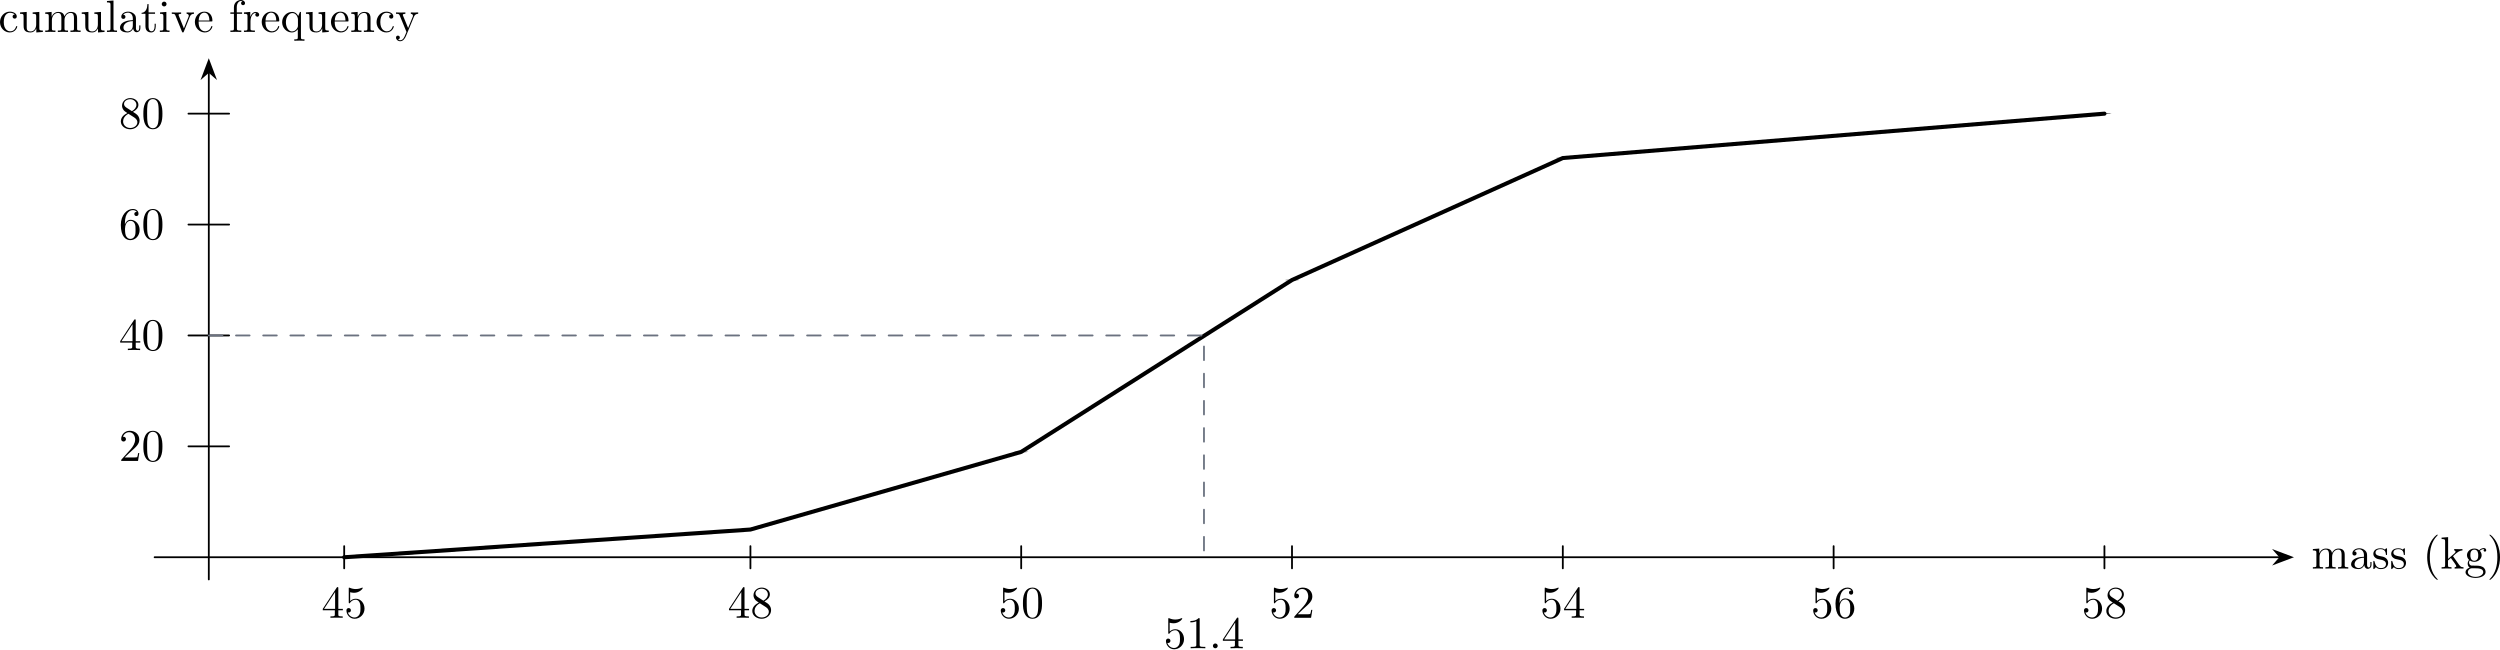
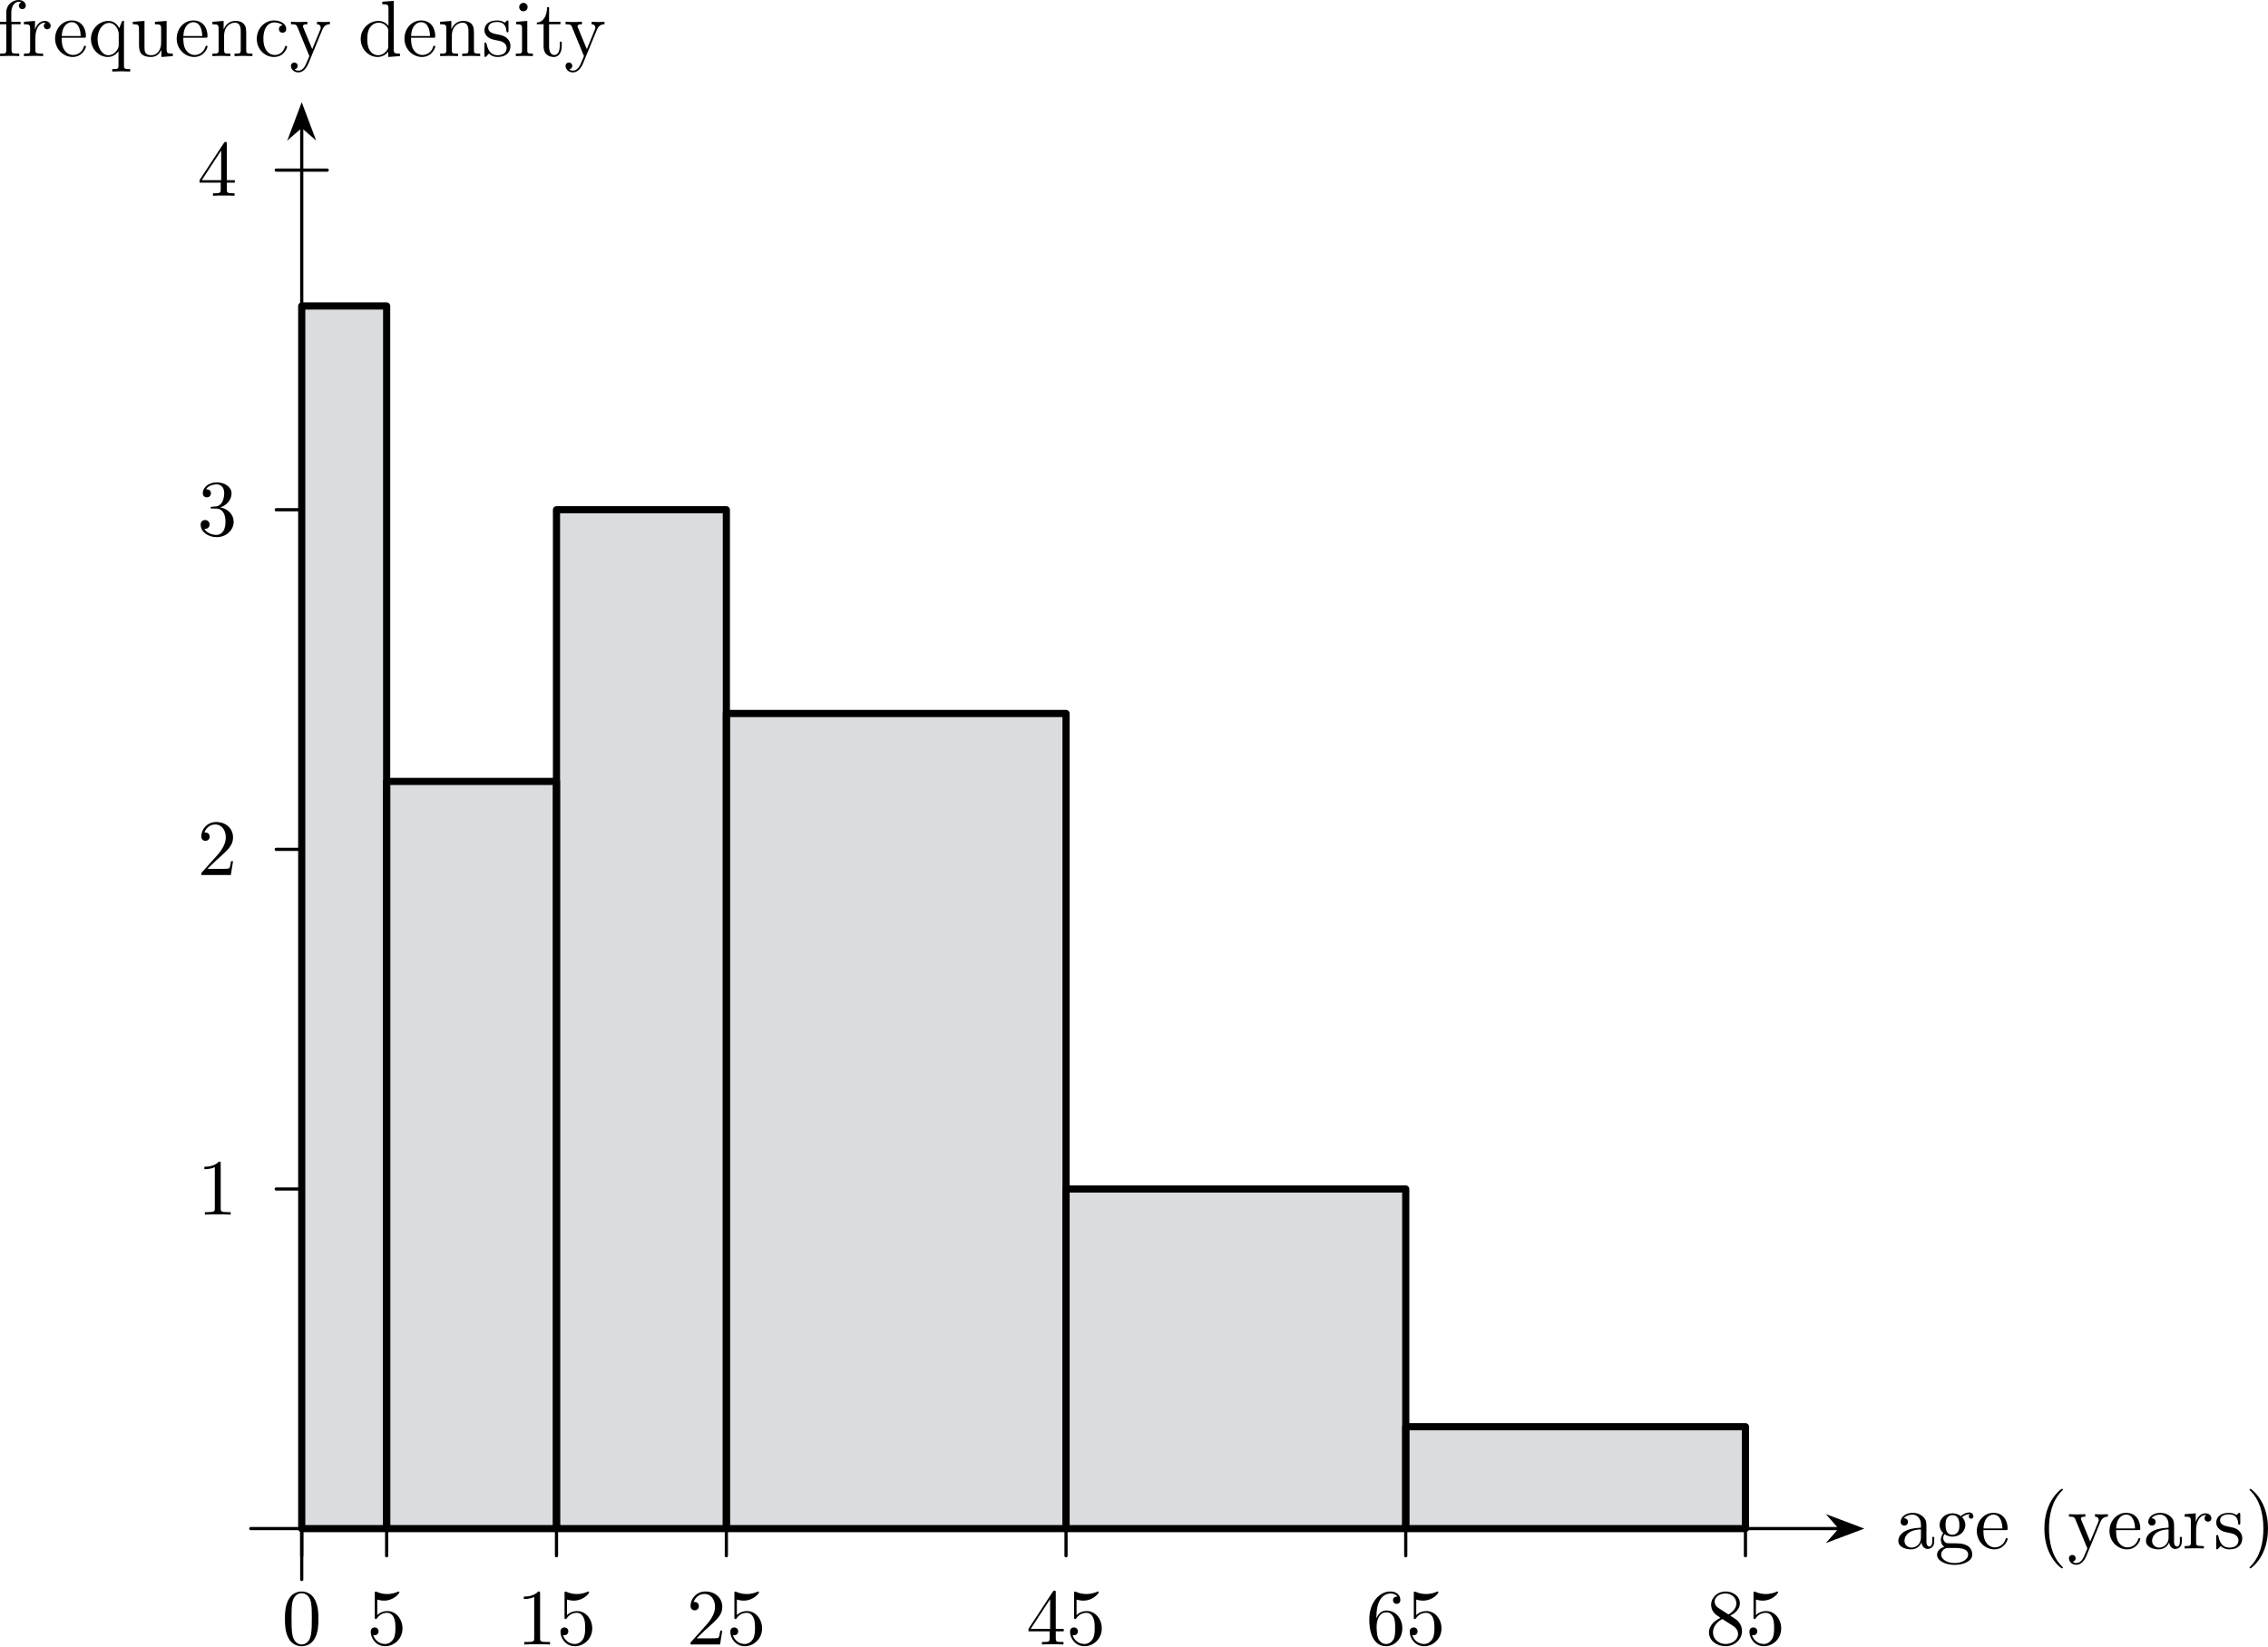
- <svg xmlns="http://www.w3.org/2000/svg" xmlns:xlink="http://www.w3.org/1999/xlink" version="1.1" width="769.374pt" height="199.812pt" viewBox="5.587 21.678 769.374 199.812">
+ <svg xmlns="http://www.w3.org/2000/svg" xmlns:xlink="http://www.w3.org/1999/xlink" version="1.1" width="397.422pt" height="288.551pt" viewBox="5.55 4.94 397.422 288.551">
  <defs>
-     <path id="g14-58" d="M1.913-.528C1.913-.817 1.674-1.056 1.385-1.056S.857-.817 .857-.528S1.096 0 1.385 0S1.913-.239 1.913-.528Z" />
    <use id="g17-40" xlink:href="#g10-40" transform="scale(.913242)" />
    <use id="g17-41" xlink:href="#g10-41" transform="scale(.913242)" />
    <use id="g17-48" xlink:href="#g10-48" transform="scale(.913242)" />
    <use id="g17-49" xlink:href="#g10-49" transform="scale(.913242)" />
    <use id="g17-50" xlink:href="#g10-50" transform="scale(.913242)" />
+     <use id="g17-51" xlink:href="#g10-51" transform="scale(.913242)" />
    <use id="g17-52" xlink:href="#g10-52" transform="scale(.913242)" />
    <use id="g17-53" xlink:href="#g10-53" transform="scale(.913242)" />
    <use id="g17-54" xlink:href="#g10-54" transform="scale(.913242)" />
    <use id="g17-56" xlink:href="#g10-56" transform="scale(.913242)" />
    <use id="g17-97" xlink:href="#g10-97" transform="scale(.913242)" />
    <use id="g17-99" xlink:href="#g10-99" transform="scale(.913242)" />
+     <use id="g17-100" xlink:href="#g10-100" transform="scale(.913242)" />
    <use id="g17-101" xlink:href="#g10-101" transform="scale(.913242)" />
    <use id="g17-102" xlink:href="#g10-102" transform="scale(.913242)" />
    <use id="g17-103" xlink:href="#g10-103" transform="scale(.913242)" />
    <use id="g17-105" xlink:href="#g10-105" transform="scale(.913242)" />
-     <use id="g17-107" xlink:href="#g10-107" transform="scale(.913242)" />
-     <use id="g17-108" xlink:href="#g10-108" transform="scale(.913242)" />
-     <use id="g17-109" xlink:href="#g10-109" transform="scale(.913242)" />
    <use id="g17-110" xlink:href="#g10-110" transform="scale(.913242)" />
    <use id="g17-113" xlink:href="#g10-113" transform="scale(.913242)" />
    <use id="g17-114" xlink:href="#g10-114" transform="scale(.913242)" />
    <use id="g17-115" xlink:href="#g10-115" transform="scale(.913242)" />
    <use id="g17-116" xlink:href="#g10-116" transform="scale(.913242)" />
    <use id="g17-117" xlink:href="#g10-117" transform="scale(.913242)" />
-     <use id="g17-118" xlink:href="#g10-118" transform="scale(.913242)" />
    <use id="g17-121" xlink:href="#g10-121" transform="scale(.913242)" />
    <path id="g10-40" d="M3.611 2.618C3.611 2.585 3.611 2.564 3.425 2.378C2.062 1.004 1.713-1.058 1.713-2.727C1.713-4.625 2.127-6.524 3.469-7.887C3.611-8.018 3.611-8.04 3.611-8.073C3.611-8.149 3.567-8.182 3.502-8.182C3.393-8.182 2.411-7.44 1.767-6.055C1.211-4.855 1.08-3.644 1.08-2.727C1.08-1.876 1.2-.556 1.8 .676C2.455 2.018 3.393 2.727 3.502 2.727C3.567 2.727 3.611 2.695 3.611 2.618Z" />
    <path id="g10-41" d="M3.153-2.727C3.153-3.578 3.033-4.898 2.433-6.131C1.778-7.473 .84-8.182 .731-8.182C.665-8.182 .622-8.138 .622-8.073C.622-8.04 .622-8.018 .829-7.822C1.898-6.742 2.52-5.007 2.52-2.727C2.52-.862 2.116 1.058 .764 2.433C.622 2.564 .622 2.585 .622 2.618C.622 2.684 .665 2.727 .731 2.727C.84 2.727 1.822 1.985 2.465 .6C3.022-.6 3.153-1.811 3.153-2.727Z" />
    <path id="g10-48" d="M5.018-3.491C5.018-4.364 4.964-5.236 4.582-6.044C4.08-7.091 3.185-7.265 2.727-7.265C2.073-7.265 1.276-6.982 .829-5.967C.48-5.215 .425-4.364 .425-3.491C.425-2.673 .469-1.691 .916-.862C1.385 .022 2.182 .24 2.716 .24C3.305 .24 4.135 .011 4.615-1.025C4.964-1.778 5.018-2.629 5.018-3.491ZM2.716 0C2.291 0 1.647-.273 1.451-1.32C1.331-1.975 1.331-2.978 1.331-3.622C1.331-4.32 1.331-5.04 1.418-5.629C1.625-6.927 2.444-7.025 2.716-7.025C3.076-7.025 3.796-6.829 4.004-5.749C4.113-5.138 4.113-4.309 4.113-3.622C4.113-2.804 4.113-2.062 3.993-1.364C3.829-.327 3.207 0 2.716 0Z" />
    <path id="g10-49" d="M3.207-6.982C3.207-7.244 3.207-7.265 2.956-7.265C2.28-6.567 1.32-6.567 .971-6.567V-6.229C1.189-6.229 1.833-6.229 2.4-6.513V-.862C2.4-.469 2.367-.338 1.385-.338H1.036V0C1.418-.033 2.367-.033 2.804-.033S4.189-.033 4.571 0V-.338H4.222C3.24-.338 3.207-.458 3.207-.862V-6.982Z" />
    <path id="g10-50" d="M1.385-.84L2.542-1.964C4.244-3.469 4.898-4.058 4.898-5.149C4.898-6.393 3.916-7.265 2.585-7.265C1.353-7.265 .545-6.262 .545-5.291C.545-4.68 1.091-4.68 1.124-4.68C1.309-4.68 1.691-4.811 1.691-5.258C1.691-5.542 1.495-5.825 1.113-5.825C1.025-5.825 1.004-5.825 .971-5.815C1.222-6.524 1.811-6.927 2.444-6.927C3.436-6.927 3.905-6.044 3.905-5.149C3.905-4.276 3.36-3.415 2.76-2.738L.665-.404C.545-.284 .545-.262 .545 0H4.593L4.898-1.898H4.625C4.571-1.571 4.495-1.091 4.385-.927C4.309-.84 3.589-.84 3.349-.84H1.385Z" />
+     <path id="g10-51" d="M3.164-3.84C4.058-4.135 4.691-4.898 4.691-5.76C4.691-6.655 3.731-7.265 2.684-7.265C1.582-7.265 .753-6.611 .753-5.782C.753-5.422 .993-5.215 1.309-5.215C1.647-5.215 1.865-5.455 1.865-5.771C1.865-6.316 1.353-6.316 1.189-6.316C1.527-6.851 2.247-6.993 2.64-6.993C3.087-6.993 3.687-6.753 3.687-5.771C3.687-5.64 3.665-5.007 3.382-4.527C3.055-4.004 2.684-3.971 2.411-3.96C2.324-3.949 2.062-3.927 1.985-3.927C1.898-3.916 1.822-3.905 1.822-3.796C1.822-3.676 1.898-3.676 2.084-3.676H2.564C3.458-3.676 3.862-2.935 3.862-1.865C3.862-.382 3.109-.065 2.629-.065C2.16-.065 1.342-.251 .96-.895C1.342-.84 1.68-1.08 1.68-1.495C1.68-1.887 1.385-2.105 1.069-2.105C.807-2.105 .458-1.953 .458-1.473C.458-.48 1.473 .24 2.662 .24C3.993 .24 4.985-.753 4.985-1.865C4.985-2.76 4.298-3.611 3.164-3.84Z" />
    <path id="g10-52" d="M3.207-1.8V-.851C3.207-.458 3.185-.338 2.378-.338H2.149V0C2.596-.033 3.164-.033 3.622-.033S4.658-.033 5.105 0V-.338H4.876C4.069-.338 4.047-.458 4.047-.851V-1.8H5.138V-2.138H4.047V-7.102C4.047-7.32 4.047-7.385 3.873-7.385C3.775-7.385 3.742-7.385 3.655-7.255L.305-2.138V-1.8H3.207ZM3.273-2.138H.611L3.273-6.207V-2.138Z" />
    <path id="g10-53" d="M4.898-2.193C4.898-3.491 4.004-4.582 2.825-4.582C2.302-4.582 1.833-4.407 1.44-4.025V-6.153C1.658-6.087 2.018-6.011 2.367-6.011C3.709-6.011 4.473-7.004 4.473-7.145C4.473-7.211 4.44-7.265 4.364-7.265C4.353-7.265 4.331-7.265 4.276-7.233C4.058-7.135 3.524-6.916 2.793-6.916C2.356-6.916 1.855-6.993 1.342-7.222C1.255-7.255 1.233-7.255 1.211-7.255C1.102-7.255 1.102-7.167 1.102-6.993V-3.764C1.102-3.567 1.102-3.48 1.255-3.48C1.331-3.48 1.353-3.513 1.396-3.578C1.516-3.753 1.92-4.342 2.804-4.342C3.371-4.342 3.644-3.84 3.731-3.644C3.905-3.24 3.927-2.815 3.927-2.269C3.927-1.887 3.927-1.233 3.665-.775C3.404-.349 3-.065 2.498-.065C1.702-.065 1.08-.644 .895-1.287C.927-1.276 .96-1.265 1.08-1.265C1.44-1.265 1.625-1.538 1.625-1.8S1.44-2.335 1.08-2.335C.927-2.335 .545-2.258 .545-1.756C.545-.818 1.298 .24 2.52 .24C3.785 .24 4.898-.807 4.898-2.193Z" />
    <path id="g10-54" d="M1.44-3.578V-3.84C1.44-6.6 2.793-6.993 3.349-6.993C3.611-6.993 4.069-6.927 4.309-6.556C4.145-6.556 3.709-6.556 3.709-6.065C3.709-5.727 3.971-5.564 4.211-5.564C4.385-5.564 4.713-5.662 4.713-6.087C4.713-6.742 4.233-7.265 3.327-7.265C1.931-7.265 .458-5.858 .458-3.447C.458-.535 1.724 .24 2.738 .24C3.949 .24 4.985-.785 4.985-2.225C4.985-3.611 4.015-4.658 2.804-4.658C2.062-4.658 1.658-4.102 1.44-3.578ZM2.738-.065C2.051-.065 1.724-.72 1.658-.884C1.462-1.396 1.462-2.269 1.462-2.465C1.462-3.316 1.811-4.407 2.793-4.407C2.967-4.407 3.469-4.407 3.807-3.731C4.004-3.327 4.004-2.771 4.004-2.236C4.004-1.713 4.004-1.167 3.818-.775C3.491-.12 2.989-.065 2.738-.065Z" />
    <path id="g10-56" d="M1.778-4.985C1.276-5.313 1.233-5.684 1.233-5.869C1.233-6.535 1.942-6.993 2.716-6.993C3.513-6.993 4.211-6.425 4.211-5.64C4.211-5.018 3.785-4.495 3.131-4.113L1.778-4.985ZM3.371-3.949C4.156-4.353 4.691-4.92 4.691-5.64C4.691-6.644 3.72-7.265 2.727-7.265C1.636-7.265 .753-6.458 .753-5.444C.753-5.247 .775-4.756 1.233-4.244C1.353-4.113 1.756-3.84 2.029-3.655C1.396-3.338 .458-2.727 .458-1.647C.458-.491 1.571 .24 2.716 .24C3.949 .24 4.985-.665 4.985-1.833C4.985-2.225 4.865-2.716 4.451-3.175C4.244-3.404 4.069-3.513 3.371-3.949ZM2.28-3.491L3.622-2.64C3.927-2.433 4.44-2.105 4.44-1.44C4.44-.633 3.622-.065 2.727-.065C1.789-.065 1.004-.742 1.004-1.647C1.004-2.28 1.353-2.978 2.28-3.491Z" />
    <path id="g10-97" d="M3.633-.829C3.676-.393 3.971 .065 4.484 .065C4.713 .065 5.378-.087 5.378-.971V-1.582H5.105V-.971C5.105-.338 4.833-.273 4.713-.273C4.353-.273 4.309-.764 4.309-.818V-3C4.309-3.458 4.309-3.884 3.916-4.287C3.491-4.713 2.945-4.887 2.422-4.887C1.527-4.887 .775-4.375 .775-3.655C.775-3.327 .993-3.142 1.276-3.142C1.582-3.142 1.778-3.36 1.778-3.644C1.778-3.775 1.724-4.135 1.222-4.145C1.516-4.527 2.051-4.647 2.4-4.647C2.935-4.647 3.556-4.222 3.556-3.251V-2.847C3-2.815 2.236-2.782 1.549-2.455C.731-2.084 .458-1.516 .458-1.036C.458-.153 1.516 .12 2.204 .12C2.924 .12 3.425-.316 3.633-.829ZM3.556-2.618V-1.527C3.556-.491 2.771-.12 2.28-.12C1.745-.12 1.298-.502 1.298-1.047C1.298-1.647 1.756-2.553 3.556-2.618Z" />
    <path id="g10-99" d="M1.276-2.378C1.276-4.156 2.171-4.615 2.749-4.615C2.847-4.615 3.535-4.604 3.916-4.211C3.469-4.178 3.404-3.851 3.404-3.709C3.404-3.425 3.6-3.207 3.905-3.207C4.189-3.207 4.407-3.393 4.407-3.72C4.407-4.462 3.578-4.887 2.738-4.887C1.375-4.887 .371-3.709 .371-2.356C.371-.96 1.451 .12 2.716 .12C4.178 .12 4.527-1.189 4.527-1.298S4.418-1.407 4.385-1.407C4.287-1.407 4.265-1.364 4.244-1.298C3.927-.284 3.218-.153 2.815-.153C2.236-.153 1.276-.622 1.276-2.378Z" />
+     <path id="g10-100" d="M4.145-.6V.12L5.749 0V-.338C4.985-.338 4.898-.415 4.898-.949V-7.571L3.327-7.451V-7.113C4.091-7.113 4.178-7.036 4.178-6.502V-4.145C3.862-4.538 3.393-4.822 2.804-4.822C1.516-4.822 .371-3.753 .371-2.345C.371-.96 1.44 .12 2.684 .12C3.382 .12 3.873-.251 4.145-.6ZM4.145-3.524V-1.287C4.145-1.091 4.145-1.069 4.025-.884C3.698-.36 3.207-.12 2.738-.12C2.247-.12 1.855-.404 1.593-.818C1.309-1.265 1.276-1.887 1.276-2.335C1.276-2.738 1.298-3.393 1.615-3.884C1.844-4.222 2.258-4.582 2.847-4.582C3.229-4.582 3.687-4.418 4.025-3.927C4.145-3.742 4.145-3.72 4.145-3.524Z" />
    <path id="g10-101" d="M1.222-2.749C1.287-4.375 2.204-4.647 2.575-4.647C3.698-4.647 3.807-3.175 3.807-2.749H1.222ZM1.211-2.52H4.255C4.495-2.52 4.527-2.52 4.527-2.749C4.527-3.829 3.938-4.887 2.575-4.887C1.309-4.887 .305-3.764 .305-2.4C.305-.938 1.451 .12 2.705 .12C4.036 .12 4.527-1.091 4.527-1.298C4.527-1.407 4.44-1.429 4.385-1.429C4.287-1.429 4.265-1.364 4.244-1.276C3.862-.153 2.88-.153 2.771-.153C2.225-.153 1.789-.48 1.538-.884C1.211-1.407 1.211-2.127 1.211-2.52Z" />
    <path id="g10-102" d="M1.909-4.702V-5.967C1.909-6.927 2.433-7.451 2.913-7.451C2.945-7.451 3.109-7.451 3.273-7.375C3.142-7.331 2.945-7.189 2.945-6.916C2.945-6.665 3.12-6.447 3.415-6.447C3.731-6.447 3.895-6.665 3.895-6.927C3.895-7.331 3.491-7.691 2.913-7.691C2.149-7.691 1.222-7.113 1.222-5.956V-4.702H.36V-4.364H1.222V-.829C1.222-.338 1.102-.338 .371-.338V0C.796-.011 1.309-.033 1.615-.033C2.051-.033 2.564-.033 3 0V-.338H2.771C1.964-.338 1.942-.458 1.942-.851V-4.364H3.185V-4.702H1.909Z" />
    <path id="g10-103" d="M2.422-1.876C1.473-1.876 1.473-2.967 1.473-3.218C1.473-3.513 1.484-3.862 1.647-4.135C1.735-4.265 1.985-4.571 2.422-4.571C3.371-4.571 3.371-3.48 3.371-3.229C3.371-2.935 3.36-2.585 3.196-2.313C3.109-2.182 2.858-1.876 2.422-1.876ZM1.156-1.451C1.156-1.495 1.156-1.745 1.342-1.964C1.767-1.658 2.215-1.625 2.422-1.625C3.436-1.625 4.189-2.378 4.189-3.218C4.189-3.622 4.015-4.025 3.742-4.276C4.135-4.647 4.527-4.702 4.724-4.702C4.745-4.702 4.8-4.702 4.833-4.691C4.713-4.647 4.658-4.527 4.658-4.396C4.658-4.211 4.8-4.08 4.975-4.08C5.084-4.08 5.291-4.156 5.291-4.407C5.291-4.593 5.16-4.942 4.735-4.942C4.516-4.942 4.036-4.876 3.578-4.429C3.12-4.789 2.662-4.822 2.422-4.822C1.407-4.822 .655-4.069 .655-3.229C.655-2.749 .895-2.335 1.167-2.105C1.025-1.942 .829-1.582 .829-1.2C.829-.862 .971-.447 1.309-.229C.655-.044 .305 .425 .305 .862C.305 1.647 1.385 2.247 2.716 2.247C4.004 2.247 5.138 1.691 5.138 .84C5.138 .458 4.985-.098 4.429-.404C3.851-.709 3.218-.709 2.553-.709C2.28-.709 1.811-.709 1.735-.72C1.385-.764 1.156-1.102 1.156-1.451ZM2.727 1.996C1.625 1.996 .873 1.44 .873 .862C.873 .36 1.287-.044 1.767-.076H2.411C3.349-.076 4.571-.076 4.571 .862C4.571 1.451 3.796 1.996 2.727 1.996Z" />
    <path id="g10-105" d="M1.931-4.822L.404-4.702V-4.364C1.113-4.364 1.211-4.298 1.211-3.764V-.829C1.211-.338 1.091-.338 .36-.338V0C.709-.011 1.298-.033 1.56-.033C1.942-.033 2.324-.011 2.695 0V-.338C1.975-.338 1.931-.393 1.931-.818V-4.822ZM1.975-6.72C1.975-7.069 1.702-7.298 1.396-7.298C1.058-7.298 .818-7.004 .818-6.72C.818-6.425 1.058-6.142 1.396-6.142C1.702-6.142 1.975-6.371 1.975-6.72Z" />
-     <path id="g10-107" d="M1.156-.829C1.156-.338 1.036-.338 .305-.338V0C.665-.011 1.178-.033 1.495-.033C1.822-.033 2.258-.022 2.695 0V-.338C1.964-.338 1.844-.338 1.844-.829V-1.953L2.542-2.553C3.382-1.396 3.84-.785 3.84-.589C3.84-.382 3.655-.338 3.447-.338V0C3.753-.011 4.396-.033 4.625-.033C4.942-.033 5.258-.022 5.575 0V-.338C5.171-.338 4.931-.338 4.516-.916L3.131-2.869C3.12-2.891 3.065-2.956 3.065-2.989C3.065-3.033 3.84-3.687 3.949-3.775C4.636-4.331 5.095-4.353 5.324-4.364V-4.702C5.007-4.669 4.865-4.669 4.56-4.669C4.167-4.669 3.491-4.691 3.338-4.702V-4.364C3.545-4.353 3.655-4.233 3.655-4.091C3.655-3.873 3.502-3.742 3.415-3.665L1.876-2.335V-7.571L.305-7.451V-7.113C1.069-7.113 1.156-7.036 1.156-6.502V-.829Z" />
-     <path id="g10-108" d="M1.931-7.571L.36-7.451V-7.113C1.124-7.113 1.211-7.036 1.211-6.502V-.829C1.211-.338 1.091-.338 .36-.338V0C.72-.011 1.298-.033 1.571-.033S2.378-.011 2.782 0V-.338C2.051-.338 1.931-.338 1.931-.829V-7.571Z" />
-     <path id="g10-109" d="M1.2-3.753V-.829C1.2-.338 1.08-.338 .349-.338V0C.731-.011 1.287-.033 1.582-.033C1.865-.033 2.433-.011 2.804 0V-.338C2.073-.338 1.953-.338 1.953-.829V-2.836C1.953-3.971 2.727-4.582 3.425-4.582C4.113-4.582 4.233-3.993 4.233-3.371V-.829C4.233-.338 4.113-.338 3.382-.338V0C3.764-.011 4.32-.033 4.615-.033C4.898-.033 5.465-.011 5.836 0V-.338C5.105-.338 4.985-.338 4.985-.829V-2.836C4.985-3.971 5.76-4.582 6.458-4.582C7.145-4.582 7.265-3.993 7.265-3.371V-.829C7.265-.338 7.145-.338 6.415-.338V0C6.796-.011 7.353-.033 7.647-.033C7.931-.033 8.498-.011 8.869 0V-.338C8.302-.338 8.029-.338 8.018-.665V-2.749C8.018-3.687 8.018-4.025 7.68-4.418C7.527-4.604 7.167-4.822 6.535-4.822C5.618-4.822 5.138-4.167 4.953-3.753C4.8-4.702 3.993-4.822 3.502-4.822C2.705-4.822 2.193-4.353 1.887-3.676V-4.822L.349-4.702V-4.364C1.113-4.364 1.2-4.287 1.2-3.753Z" />
    <path id="g10-110" d="M1.2-3.753V-.829C1.2-.338 1.08-.338 .349-.338V0C.731-.011 1.287-.033 1.582-.033C1.865-.033 2.433-.011 2.804 0V-.338C2.073-.338 1.953-.338 1.953-.829V-2.836C1.953-3.971 2.727-4.582 3.425-4.582C4.113-4.582 4.233-3.993 4.233-3.371V-.829C4.233-.338 4.113-.338 3.382-.338V0C3.764-.011 4.32-.033 4.615-.033C4.898-.033 5.465-.011 5.836 0V-.338C5.269-.338 4.996-.338 4.985-.665V-2.749C4.985-3.687 4.985-4.025 4.647-4.418C4.495-4.604 4.135-4.822 3.502-4.822C2.705-4.822 2.193-4.353 1.887-3.676V-4.822L.349-4.702V-4.364C1.113-4.364 1.2-4.287 1.2-3.753Z" />
    <path id="g10-113" d="M4.145-.665V1.287C4.145 1.778 4.025 1.778 3.295 1.778V2.116C3.665 2.105 4.233 2.084 4.516 2.084C4.811 2.084 5.367 2.105 5.749 2.116V1.778C5.018 1.778 4.898 1.778 4.898 1.287V-4.822H4.658L4.244-3.829C4.102-4.135 3.655-4.822 2.782-4.822C1.516-4.822 .371-3.764 .371-2.345C.371-.982 1.429 .12 2.695 .12C3.458 .12 3.905-.349 4.145-.665ZM4.178-3.022V-1.484C4.178-1.135 3.982-.829 3.742-.567C3.6-.415 3.251-.12 2.738-.12C1.942-.12 1.276-1.091 1.276-2.345C1.276-3.644 2.04-4.549 2.847-4.549C3.72-4.549 4.178-3.6 4.178-3.022Z" />
    <path id="g10-114" d="M1.822-3.622V-4.822L.305-4.702V-4.364C1.069-4.364 1.156-4.287 1.156-3.753V-.829C1.156-.338 1.036-.338 .305-.338V0C.731-.011 1.244-.033 1.549-.033C1.985-.033 2.498-.033 2.935 0V-.338H2.705C1.898-.338 1.876-.458 1.876-.851V-2.531C1.876-3.611 2.335-4.582 3.164-4.582C3.24-4.582 3.262-4.582 3.284-4.571C3.251-4.56 3.033-4.429 3.033-4.145C3.033-3.84 3.262-3.676 3.502-3.676C3.698-3.676 3.971-3.807 3.971-4.156S3.633-4.822 3.164-4.822C2.367-4.822 1.975-4.091 1.822-3.622Z" />
    <path id="g10-115" d="M2.269-2.116C2.509-2.073 3.404-1.898 3.404-1.113C3.404-.556 3.022-.12 2.171-.12C1.255-.12 .862-.742 .655-1.669C.622-1.811 .611-1.855 .502-1.855C.36-1.855 .36-1.778 .36-1.582V-.142C.36 .044 .36 .12 .48 .12C.535 .12 .545 .109 .753-.098C.775-.12 .775-.142 .971-.349C1.451 .109 1.942 .12 2.171 .12C3.425 .12 3.927-.611 3.927-1.396C3.927-1.975 3.6-2.302 3.469-2.433C3.109-2.782 2.684-2.869 2.225-2.956C1.615-3.076 .884-3.218 .884-3.851C.884-4.233 1.167-4.68 2.105-4.68C3.305-4.68 3.36-3.698 3.382-3.36C3.393-3.262 3.491-3.262 3.513-3.262C3.655-3.262 3.655-3.316 3.655-3.524V-4.625C3.655-4.811 3.655-4.887 3.535-4.887C3.48-4.887 3.458-4.887 3.316-4.756C3.284-4.713 3.175-4.615 3.131-4.582C2.716-4.887 2.269-4.887 2.105-4.887C.775-4.887 .36-4.156 .36-3.545C.36-3.164 .535-2.858 .829-2.618C1.178-2.335 1.484-2.269 2.269-2.116Z" />
    <path id="g10-116" d="M1.887-4.364H3.447V-4.702H1.887V-6.709H1.615C1.604-5.815 1.276-4.647 .207-4.604V-4.364H1.135V-1.353C1.135-.011 2.149 .12 2.542 .12C3.316 .12 3.622-.655 3.622-1.353V-1.975H3.349V-1.375C3.349-.567 3.022-.153 2.618-.153C1.887-.153 1.887-1.145 1.887-1.331V-4.364Z" />
    <path id="g10-117" d="M4.265-.862V.12L5.836 0V-.338C5.073-.338 4.985-.415 4.985-.949V-4.822L3.382-4.702V-4.364C4.145-4.364 4.233-4.287 4.233-3.753V-1.811C4.233-.862 3.709-.12 2.913-.12C1.996-.12 1.953-.633 1.953-1.2V-4.822L.349-4.702V-4.364C1.2-4.364 1.2-4.331 1.2-3.36V-1.724C1.2-.873 1.2 .12 2.858 .12C3.469 .12 3.949-.185 4.265-.862Z" />
-     <path id="g10-118" d="M4.538-3.633C4.636-3.884 4.822-4.353 5.542-4.364V-4.702C5.291-4.68 4.975-4.669 4.724-4.669C4.462-4.669 3.96-4.691 3.775-4.702V-4.364C4.178-4.353 4.298-4.102 4.298-3.895C4.298-3.796 4.276-3.753 4.233-3.633L3.12-.851L1.898-3.895C1.833-4.036 1.833-4.058 1.833-4.08C1.833-4.364 2.258-4.364 2.455-4.364V-4.702C2.127-4.691 1.516-4.669 1.265-4.669C.971-4.669 .535-4.68 .207-4.702V-4.364C.895-4.364 .938-4.298 1.08-3.96L2.651-.087C2.716 .065 2.738 .12 2.88 .12S3.065 .022 3.109-.087L4.538-3.633Z" />
    <path id="g10-121" d="M4.527-3.665C4.811-4.353 5.367-4.364 5.542-4.364V-4.702C5.291-4.68 4.975-4.669 4.724-4.669C4.527-4.669 4.015-4.691 3.775-4.702V-4.364C4.113-4.353 4.287-4.167 4.287-3.895C4.287-3.785 4.276-3.764 4.222-3.633L3.12-.949L1.909-3.884C1.865-3.993 1.844-4.036 1.844-4.08C1.844-4.364 2.247-4.364 2.455-4.364V-4.702C2.171-4.691 1.451-4.669 1.265-4.669C.971-4.669 .535-4.68 .207-4.702V-4.364C.731-4.364 .938-4.364 1.091-3.982L2.727 0C2.673 .142 2.52 .502 2.455 .644C2.215 1.244 1.909 1.996 1.211 1.996C1.156 1.996 .905 1.996 .698 1.8C1.036 1.756 1.124 1.516 1.124 1.342C1.124 1.058 .916 .884 .665 .884C.447 .884 .207 1.025 .207 1.353C.207 1.844 .665 2.236 1.211 2.236C1.898 2.236 2.345 1.615 2.607 .993L4.527-3.665Z" />
  </defs>
  <g id="page1" transform="matrix(1.4 0 0 1.4 0 0)">
-     <path d="M37.98 137.98H505.19" stroke="#000" fill="none" stroke-width=".399" stroke-linecap="round" stroke-linejoin="round" />
-     <path d="M507.687 137.98L504.117 136.637L505.293 137.98L504.117 139.328Z" />
-     <path d="M507.687 137.98L504.117 136.637L505.293 137.98L504.117 139.328Z" stroke="#000" fill="none" stroke-width=".399" stroke-miterlimit="10" stroke-linecap="round" />
-     <g transform="matrix(1 0 0 1 1771.831 2.491)">
-       <use x="-1259.744" y="137.981" xlink:href="#g17-109" />
-       <use x="-1251.442" y="137.981" xlink:href="#g17-97" />
-       <use x="-1246.46" y="137.981" xlink:href="#g17-115" />
-       <use x="-1242.531" y="137.981" xlink:href="#g17-115" />
-       <use x="-1235.28" y="137.981" xlink:href="#g17-40" />
-       <use x="-1231.406" y="137.981" xlink:href="#g17-107" />
-       <use x="-1226.148" y="137.981" xlink:href="#g17-103" />
-       <use x="-1221.166" y="137.981" xlink:href="#g17-41" />
+     <path d="M35.352 194.91H234.25" stroke="#000" fill="none" stroke-width=".399" stroke-linecap="round" stroke-linejoin="round" />
+     <path d="M236.746 194.91L233.176 193.562L234.351 194.91L233.176 196.254Z" />
+     <path d="M236.746 194.91L233.176 193.562L234.351 194.91L233.176 196.254Z" stroke="#000" fill="none" stroke-width=".399" stroke-miterlimit="10" stroke-linecap="round" />
+     <g transform="matrix(1 0 0 1 199.4207 2.491)">
+       <use x="41.729" y="194.909" xlink:href="#g17-97" />
+       <use x="46.711" y="194.909" xlink:href="#g17-103" />
+       <use x="51.692" y="194.909" xlink:href="#g17-101" />
+       <use x="59.441" y="194.909" xlink:href="#g17-40" />
+       <use x="63.315" y="194.909" xlink:href="#g17-121" />
+       <use x="68.296" y="194.909" xlink:href="#g17-101" />
+       <use x="72.724" y="194.909" xlink:href="#g17-97" />
+       <use x="77.706" y="194.909" xlink:href="#g17-114" />
+       <use x="81.608" y="194.909" xlink:href="#g17-115" />
+       <use x="85.537" y="194.909" xlink:href="#g17-41" />
    </g>
-     <path d="M49.89 142.855V31.344" stroke="#000" fill="none" stroke-width=".399" stroke-miterlimit="10" stroke-linecap="round" stroke-linejoin="round" />
-     <path d="M49.887 28.848L48.539 32.418L49.887 31.246L51.231 32.418Z" />
-     <path d="M49.887 28.848L48.539 32.418L49.887 31.246L51.231 32.418Z" stroke="#000" fill="none" stroke-width=".399" stroke-miterlimit="10" stroke-linecap="round" />
-     <g transform="matrix(1 0 0 1 1263.396 -115.4727)">
-       <use x="-1259.744" y="137.981" xlink:href="#g17-99" />
-       <use x="-1255.316" y="137.981" xlink:href="#g17-117" />
-       <use x="-1249.781" y="137.981" xlink:href="#g17-109" />
-       <use x="-1241.756" y="137.981" xlink:href="#g17-117" />
-       <use x="-1236.221" y="137.981" xlink:href="#g17-108" />
-       <use x="-1233.454" y="137.981" xlink:href="#g17-97" />
-       <use x="-1228.472" y="137.981" xlink:href="#g17-116" />
-       <use x="-1224.598" y="137.981" xlink:href="#g17-105" />
-       <use x="-1221.831" y="137.981" xlink:href="#g17-118" />
-       <use x="-1216.849" y="137.981" xlink:href="#g17-101" />
-       <use x="-1209.1" y="137.981" xlink:href="#g17-102" />
-       <use x="-1206.056" y="137.981" xlink:href="#g17-114" />
-       <use x="-1202.154" y="137.981" xlink:href="#g17-101" />
-       <use x="-1197.726" y="137.981" xlink:href="#g17-113" />
-       <use x="-1192.468" y="137.981" xlink:href="#g17-117" />
-       <use x="-1186.934" y="137.981" xlink:href="#g17-101" />
-       <use x="-1182.506" y="137.981" xlink:href="#g17-110" />
-       <use x="-1176.971" y="137.981" xlink:href="#g17-99" />
-       <use x="-1172.543" y="137.981" xlink:href="#g17-121" />
+     <path d="M41.73 201.285V19.387" stroke="#000" fill="none" stroke-width=".399" stroke-miterlimit="10" stroke-linecap="round" stroke-linejoin="round" />
+     <path d="M41.73 16.891L40.383 20.465L41.73 19.289L43.074 20.465Z" />
+     <path d="M41.73 16.891L40.383 20.465L41.73 19.289L43.074 20.465Z" stroke="#000" fill="none" stroke-width=".399" stroke-miterlimit="10" stroke-linecap="round" />
+     <g transform="matrix(1 0 0 1 -38.09381 -184.3572)">
+       <use x="41.729" y="194.909" xlink:href="#g17-102" />
+       <use x="44.773" y="194.909" xlink:href="#g17-114" />
+       <use x="48.676" y="194.909" xlink:href="#g17-101" />
+       <use x="53.103" y="194.909" xlink:href="#g17-113" />
+       <use x="58.361" y="194.909" xlink:href="#g17-117" />
+       <use x="63.896" y="194.909" xlink:href="#g17-101" />
+       <use x="68.324" y="194.909" xlink:href="#g17-110" />
+       <use x="73.859" y="194.909" xlink:href="#g17-99" />
+       <use x="78.287" y="194.909" xlink:href="#g17-121" />
+       <use x="86.866" y="194.909" xlink:href="#g17-100" />
+       <use x="92.401" y="194.909" xlink:href="#g17-101" />
+       <use x="96.828" y="194.909" xlink:href="#g17-110" />
+       <use x="102.363" y="194.909" xlink:href="#g17-115" />
+       <use x="106.293" y="194.909" xlink:href="#g17-105" />
+       <use x="109.06" y="194.909" xlink:href="#g17-116" />
+       <use x="112.658" y="194.909" xlink:href="#g17-121" />
    </g>
-     <path d="M45.42 113.602H54.35" stroke="#000" fill="none" stroke-width=".399" stroke-miterlimit="10" stroke-linecap="round" stroke-linejoin="round" />
-     <g transform="matrix(1 0 0 1 1289.876 -21.168)">
-       <use x="-1259.744" y="137.981" xlink:href="#g17-50" />
-       <use x="-1254.763" y="137.981" xlink:href="#g17-48" />
+     <path d="M38.539 152.391H44.918" stroke="#000" fill="none" stroke-width=".399" stroke-miterlimit="10" stroke-linecap="round" stroke-linejoin="round" />
+     <g transform="matrix(1 0 0 1 -13.0685 -39.31)">
+       <use x="41.729" y="194.909" xlink:href="#g17-49" />
    </g>
-     <path d="M45.42 89.227H54.35" stroke="#000" fill="none" stroke-width=".399" stroke-miterlimit="10" stroke-linecap="round" stroke-linejoin="round" />
-     <g transform="matrix(1 0 0 1 1289.876 -45.5455)">
-       <use x="-1259.744" y="137.981" xlink:href="#g17-52" />
-       <use x="-1254.763" y="137.981" xlink:href="#g17-48" />
+     <path d="M38.539 109.867H44.918" stroke="#000" fill="none" stroke-width=".399" stroke-miterlimit="10" stroke-linecap="round" stroke-linejoin="round" />
+     <g transform="matrix(1 0 0 1 -13.0685 -81.83)">
+       <use x="41.729" y="194.909" xlink:href="#g17-50" />
    </g>
-     <path d="M45.42 64.848H54.35" stroke="#000" fill="none" stroke-width=".399" stroke-miterlimit="10" stroke-linecap="round" stroke-linejoin="round" />
-     <g transform="matrix(1 0 0 1 1289.876 -69.9233)">
-       <use x="-1259.744" y="137.981" xlink:href="#g17-54" />
-       <use x="-1254.763" y="137.981" xlink:href="#g17-48" />
+     <path d="M38.539 67.348H44.918" stroke="#000" fill="none" stroke-width=".399" stroke-miterlimit="10" stroke-linecap="round" stroke-linejoin="round" />
+     <g transform="matrix(1 0 0 1 -13.0685 -124.3504)">
+       <use x="41.729" y="194.909" xlink:href="#g17-51" />
    </g>
-     <path d="M45.42 40.469H54.35" stroke="#000" fill="none" stroke-width=".399" stroke-miterlimit="10" stroke-linecap="round" stroke-linejoin="round" />
-     <g transform="matrix(1 0 0 1 1289.876 -94.3011)">
-       <use x="-1259.744" y="137.981" xlink:href="#g17-56" />
-       <use x="-1254.763" y="137.981" xlink:href="#g17-48" />
+     <path d="M38.539 24.828H44.918" stroke="#000" fill="none" stroke-width=".399" stroke-miterlimit="10" stroke-linecap="round" stroke-linejoin="round" />
+     <g transform="matrix(1 0 0 1 -13.0685 -166.8706)">
+       <use x="41.729" y="194.909" xlink:href="#g17-52" />
    </g>
-     <path d="M79.65 140.418V135.543" stroke="#000" fill="none" stroke-width=".399" stroke-miterlimit="10" stroke-linecap="round" stroke-linejoin="round" />
-     <g transform="matrix(1 0 0 1 1334.409 13.303)">
-       <use x="-1259.744" y="137.981" xlink:href="#g17-52" />
-       <use x="-1254.763" y="137.981" xlink:href="#g17-53" />
+     <path d="M41.73 194.91V41.836H52.359V194.91Z" fill="#dadcdf" />
+     <path d="M52.359 194.91V101.363H73.617V194.91Z" fill="#dadcdf" />
+     <path d="M73.617 194.91V67.348H94.879V194.91Z" fill="#dadcdf" />
+     <path d="M94.879 194.91V92.859H137.394V194.91Z" fill="#dadcdf" />
+     <path d="M137.394 194.91V152.391H179.914V194.91Z" fill="#dadcdf" />
+     <path d="M179.914 194.91V182.152H222.433V194.91Z" fill="#dadcdf" />
+     <path d="M41.73 194.91V41.836H52.359V194.91Z" stroke="#000" fill="none" stroke-width=".897" stroke-miterlimit="10" stroke-linecap="round" stroke-linejoin="round" />
+     <path d="M52.359 194.91V101.363H73.617V194.91Z" stroke="#000" fill="none" stroke-width=".897" stroke-miterlimit="10" stroke-linecap="round" stroke-linejoin="round" />
+     <path d="M73.617 194.91V67.348H94.879V194.91Z" stroke="#000" fill="none" stroke-width=".897" stroke-miterlimit="10" stroke-linecap="round" stroke-linejoin="round" />
+     <path d="M94.879 194.91V92.859H137.394V194.91Z" stroke="#000" fill="none" stroke-width=".897" stroke-miterlimit="10" stroke-linecap="round" stroke-linejoin="round" />
+     <path d="M137.394 194.91V152.391H179.914V194.91Z" stroke="#000" fill="none" stroke-width=".897" stroke-miterlimit="10" stroke-linecap="round" stroke-linejoin="round" />
+     <path d="M179.914 194.91V182.152H222.433V194.91Z" stroke="#000" fill="none" stroke-width=".897" stroke-miterlimit="10" stroke-linecap="round" stroke-linejoin="round" />
+     <path d="M41.73 198.312V191.508" stroke="#000" fill="none" stroke-width=".399" stroke-miterlimit="10" stroke-linecap="round" stroke-linejoin="round" />
+     <g transform="matrix(1 0 0 1 -2.4907 14.508)">
+       <use x="41.729" y="194.909" xlink:href="#g17-48" />
    </g>
-     <path d="M168.95 140.418V135.543" stroke="#000" fill="none" stroke-width=".399" stroke-miterlimit="10" stroke-linecap="round" stroke-linejoin="round" />
-     <g transform="matrix(1 0 0 1 1423.702 13.303)">
-       <use x="-1259.744" y="137.981" xlink:href="#g17-52" />
-       <use x="-1254.763" y="137.981" xlink:href="#g17-56" />
+     <path d="M52.359 198.312V191.508" stroke="#000" fill="none" stroke-width=".399" stroke-miterlimit="10" stroke-linecap="round" stroke-linejoin="round" />
+     <g transform="matrix(1 0 0 1 8.1389 14.508)">
+       <use x="41.729" y="194.909" xlink:href="#g17-53" />
    </g>
-     <path d="M228.47 140.418V135.543" stroke="#000" fill="none" stroke-width=".399" stroke-miterlimit="10" stroke-linecap="round" stroke-linejoin="round" />
-     <g transform="matrix(1 0 0 1 1483.23 13.303)">
-       <use x="-1259.744" y="137.981" xlink:href="#g17-53" />
-       <use x="-1254.763" y="137.981" xlink:href="#g17-48" />
+     <path d="M73.617 198.312V191.508" stroke="#000" fill="none" stroke-width=".399" stroke-miterlimit="10" stroke-linecap="round" stroke-linejoin="round" />
+     <g transform="matrix(1 0 0 1 26.9075 14.508)">
+       <use x="41.729" y="194.909" xlink:href="#g17-49" />
+       <use x="46.711" y="194.909" xlink:href="#g17-53" />
    </g>
-     <path d="M288 140.418V135.543" stroke="#000" fill="none" stroke-width=".399" stroke-miterlimit="10" stroke-linecap="round" stroke-linejoin="round" />
-     <g transform="matrix(1 0 0 1 1542.759 13.303)">
-       <use x="-1259.744" y="137.981" xlink:href="#g17-53" />
-       <use x="-1254.763" y="137.981" xlink:href="#g17-50" />
+     <path d="M94.879 198.312V191.508" stroke="#000" fill="none" stroke-width=".399" stroke-miterlimit="10" stroke-linecap="round" stroke-linejoin="round" />
+     <g transform="matrix(1 0 0 1 48.1667 14.508)">
+       <use x="41.729" y="194.909" xlink:href="#g17-50" />
+       <use x="46.711" y="194.909" xlink:href="#g17-53" />
    </g>
-     <path d="M347.53 140.418V135.543" stroke="#000" fill="none" stroke-width=".399" stroke-miterlimit="10" stroke-linecap="round" stroke-linejoin="round" />
-     <g transform="matrix(1 0 0 1 1602.287 13.303)">
-       <use x="-1259.744" y="137.981" xlink:href="#g17-53" />
-       <use x="-1254.763" y="137.981" xlink:href="#g17-52" />
+     <path d="M137.394 198.312V191.508" stroke="#000" fill="none" stroke-width=".399" stroke-miterlimit="10" stroke-linecap="round" stroke-linejoin="round" />
+     <g transform="matrix(1 0 0 1 90.6847 14.508)">
+       <use x="41.729" y="194.909" xlink:href="#g17-52" />
+       <use x="46.711" y="194.909" xlink:href="#g17-53" />
    </g>
-     <path d="M407.06 140.418V135.543" stroke="#000" fill="none" stroke-width=".399" stroke-miterlimit="10" stroke-linecap="round" stroke-linejoin="round" />
-     <g transform="matrix(1 0 0 1 1661.816 13.303)">
-       <use x="-1259.744" y="137.981" xlink:href="#g17-53" />
-       <use x="-1254.763" y="137.981" xlink:href="#g17-54" />
+     <path d="M179.914 198.312V191.508" stroke="#000" fill="none" stroke-width=".399" stroke-miterlimit="10" stroke-linecap="round" stroke-linejoin="round" />
+     <g transform="matrix(1 0 0 1 133.2037 14.508)">
+       <use x="41.729" y="194.909" xlink:href="#g17-54" />
+       <use x="46.711" y="194.909" xlink:href="#g17-53" />
    </g>
-     <path d="M466.59 140.418V135.543" stroke="#000" fill="none" stroke-width=".399" stroke-miterlimit="10" stroke-linecap="round" stroke-linejoin="round" />
-     <g transform="matrix(1 0 0 1 1721.344 13.303)">
-       <use x="-1259.744" y="137.981" xlink:href="#g17-53" />
-       <use x="-1254.763" y="137.981" xlink:href="#g17-56" />
-     </g>
-     <path d="M79.65 137.98L168.95 131.887L228.47 114.82L288 77.035L347.53 50.223L466.59 40.469" stroke="#000" fill="none" stroke-width=".897" stroke-miterlimit="10" stroke-linecap="round" stroke-linejoin="round" />
-     <path d="M81.22 137.98C81.22 137.945 80.52 137.918 79.65 137.918C78.79 137.918 78.08 137.945 78.08 137.98S78.79 138.047 79.65 138.047C80.52 138.047 81.22 138.016 81.22 137.98Z" />
-     <path d="M170.51 131.887C170.51 131.852 169.81 131.824 168.95 131.824C168.08 131.824 167.37 131.852 167.37 131.887C167.37 131.922 168.08 131.949 168.95 131.949C169.81 131.949 170.51 131.922 170.51 131.887Z" />
-     <path d="M230.04 114.82C230.04 114.785 229.34 114.758 228.47 114.758C227.61 114.758 226.9 114.785 226.9 114.82C226.9 114.859 227.61 114.887 228.47 114.887C229.34 114.887 230.04 114.859 230.04 114.82Z" />
-     <path d="M289.57 77.035C289.57 77 288.87 76.973 288 76.973S286.43 77 286.43 77.035C286.43 77.07 287.13 77.102 288 77.102S289.57 77.07 289.57 77.035Z" />
-     <path d="M349.1 50.223C349.1 50.184 348.39 50.156 347.53 50.156C346.66 50.156 345.96 50.184 345.96 50.223C345.96 50.258 346.66 50.285 347.53 50.285C348.39 50.285 349.1 50.258 349.1 50.223Z" />
-     <path d="M468.16 40.469C468.16 40.434 467.45 40.406 466.59 40.406C465.72 40.406 465.02 40.434 465.02 40.469C465.02 40.504 465.72 40.535 466.59 40.535C467.45 40.535 468.16 40.504 468.16 40.469Z" />
-     <path d="M49.89 89.227H268.65V137.98" stroke="#6b7280" fill="none" stroke-width=".399" stroke-miterlimit="10" stroke-linecap="round" stroke-linejoin="round" stroke-dasharray="2.989 2.989" />
-     <g transform="matrix(1 0 0 1 1519.538 20.007)">
-       <use x="-1259.744" y="137.981" xlink:href="#g17-53" />
-       <use x="-1254.763" y="137.981" xlink:href="#g17-49" />
-       <use x="-1249.781" y="137.981" xlink:href="#g14-58" />
-       <use x="-1247.014" y="137.981" xlink:href="#g17-52" />
+     <path d="M222.433 198.312V191.508" stroke="#000" fill="none" stroke-width=".399" stroke-miterlimit="10" stroke-linecap="round" stroke-linejoin="round" />
+     <g transform="matrix(1 0 0 1 175.7217 14.508)">
+       <use x="41.729" y="194.909" xlink:href="#g17-56" />
+       <use x="46.711" y="194.909" xlink:href="#g17-53" />
    </g>
  </g>
</svg>
